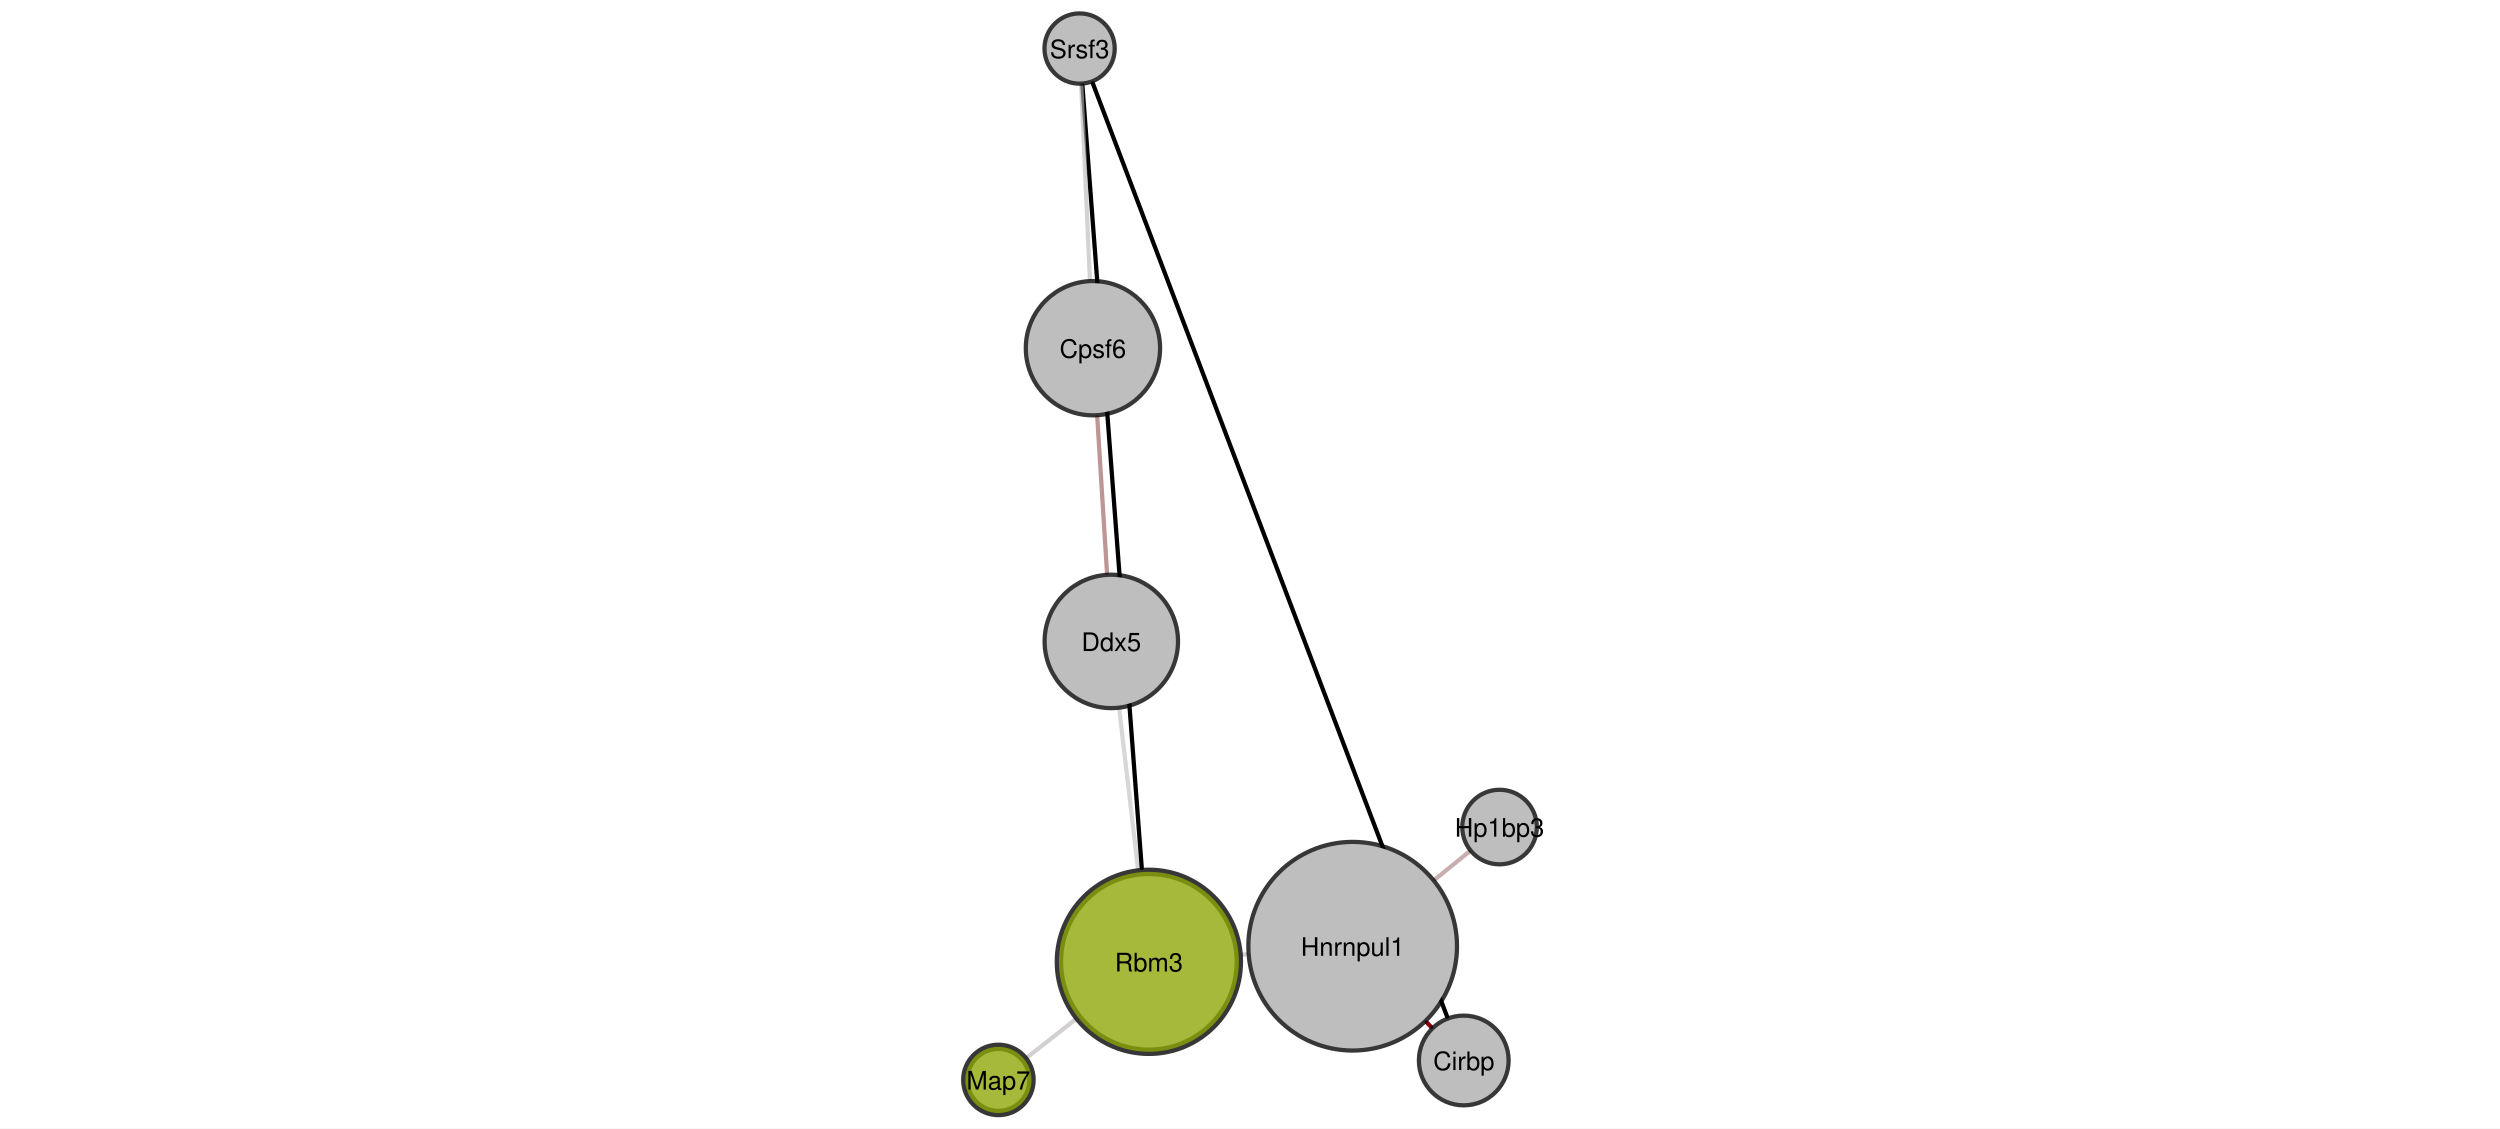
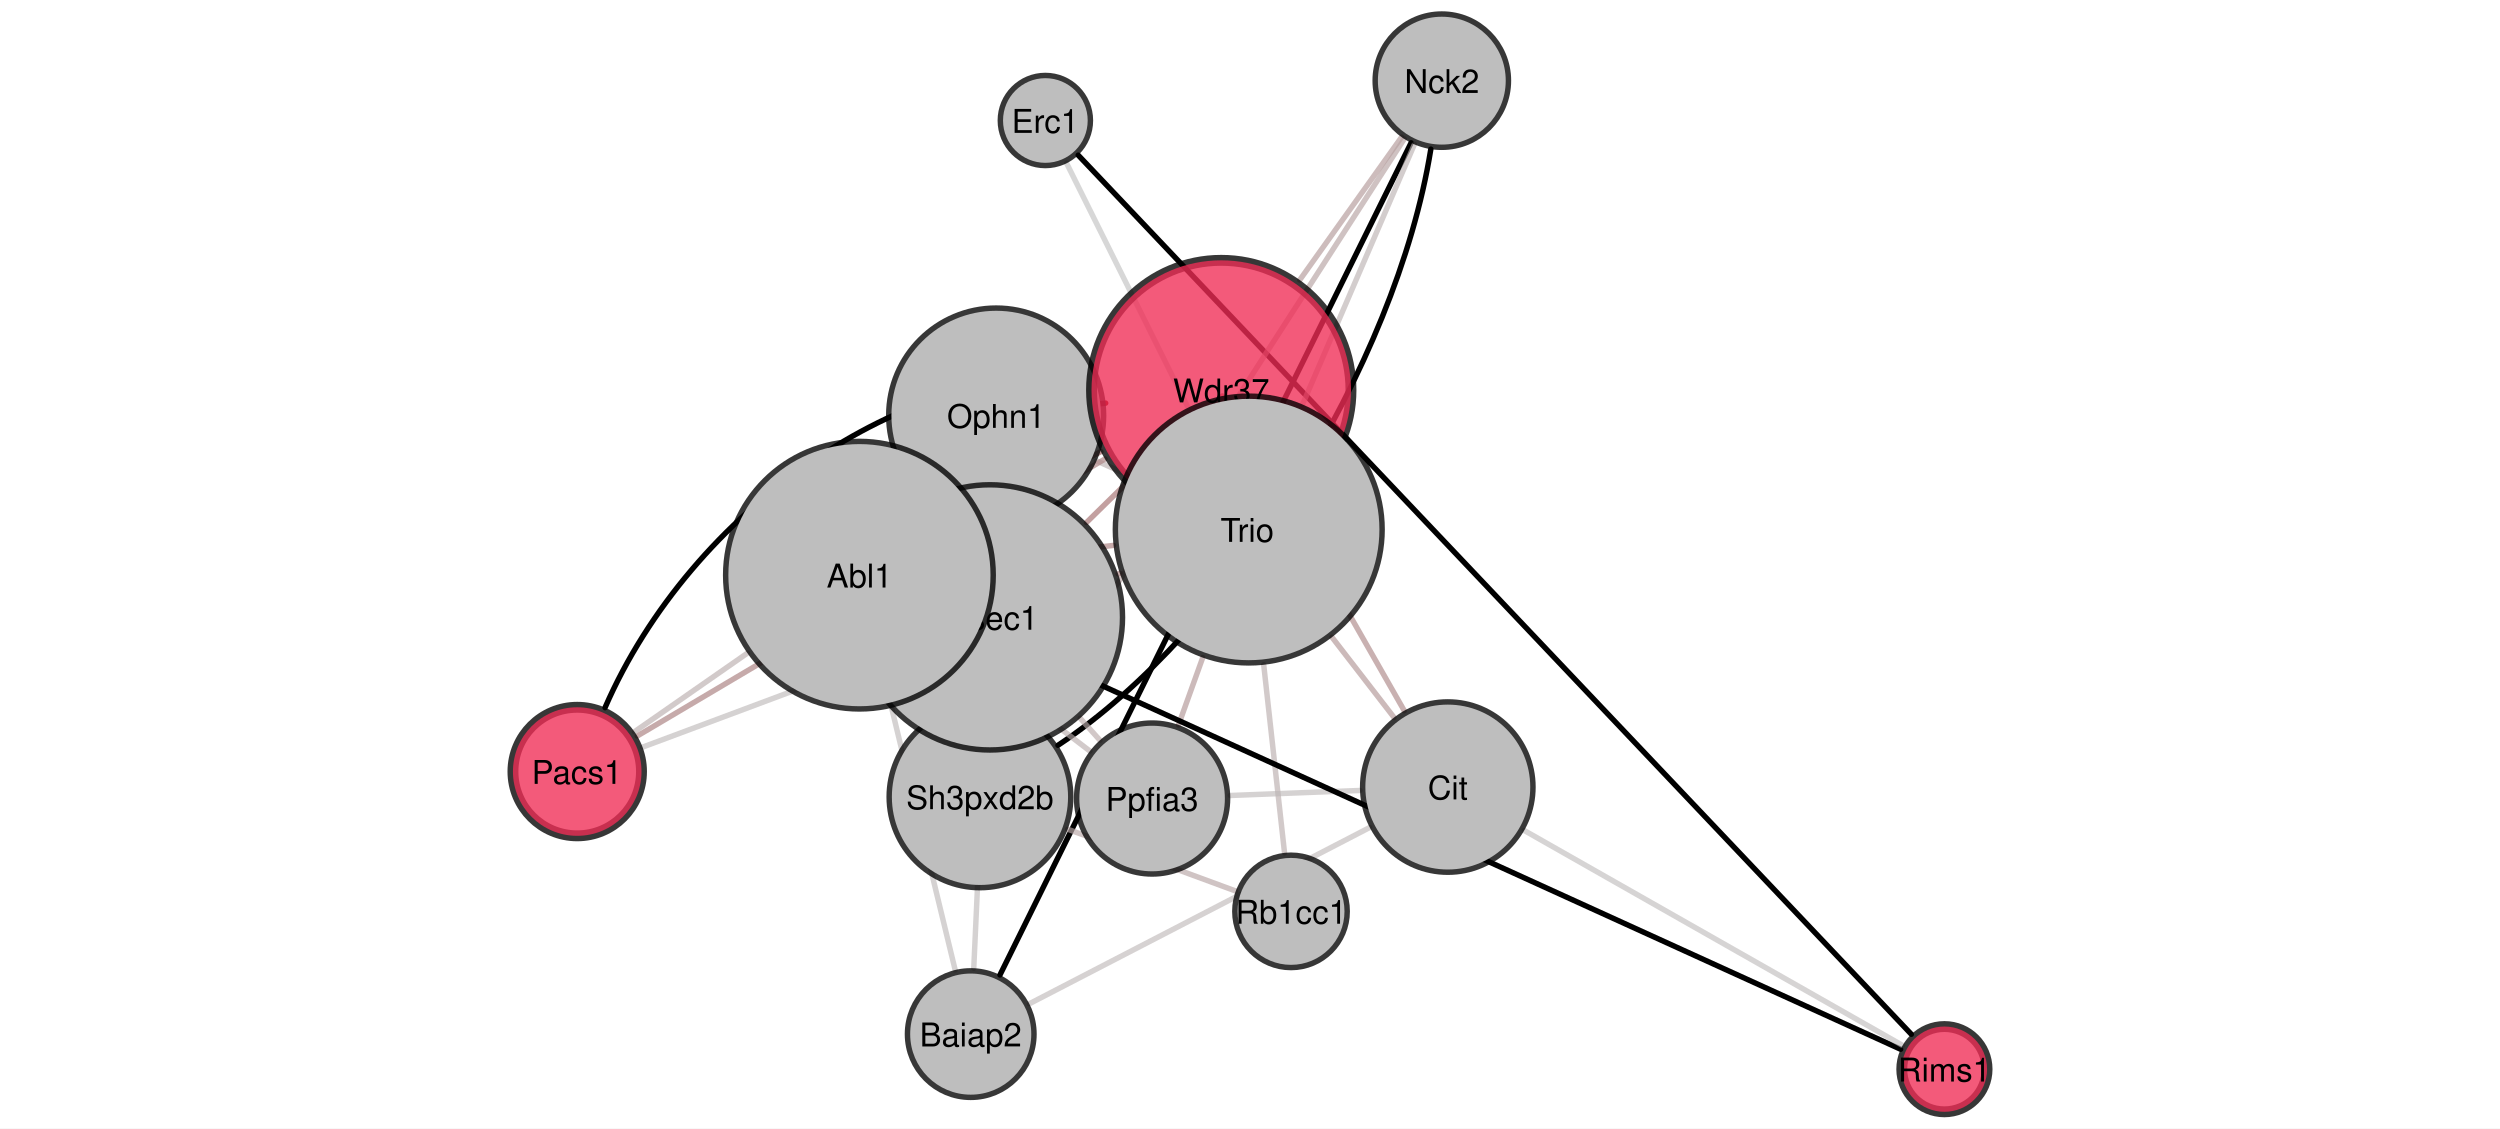
<svg xmlns="http://www.w3.org/2000/svg" version="1.1" baseProfile="full" x="0px" y="0px" width="1513px" height="683px" viewBox="0 0 1513 683">
  <g stroke-linejoin="miter" stroke-dashoffset="0" stroke-dasharray="none" stroke-width="1" stroke-miterlimit="10" stroke-linecap="square">
    <g fill-opacity="1" fill-rule="nonzero" stroke="none" fill="#ffffff">
      <path d="M 0 0 L 1513 0 L 1513 683 L 0 683 L 0 0 z" />
    </g>
-     <g transform="matrix(1.288525, 0, 0, 1.288525, 737.3683, 447.367)">
-       <g stroke-linejoin="round" stroke-width="2" stroke-linecap="round" fill="none" stroke-opacity="1" stroke="#000000">
-         <path d="M 107.411 130.262 L -58.975 -308.032" />
-       </g>
-     </g>
-     <g transform="matrix(1.288525, 0, 0, 1.288525, 737.3683, 447.367)">
+     <g transform="matrix(1.652411, 0, 0, 1.652411, 698.83, 384.6265)">
+       <g stroke-linejoin="round" stroke-width="2" stroke-linecap="round" fill="none" stroke-opacity="1" stroke="#000000">
+         <path d="M -28.01 -175.93 L 277.115 146.034" />
+       </g>
+     </g>
+     <g transform="matrix(1.652411, 0, 0, 1.652411, 698.83, 384.6265)">
+       <g stroke-linejoin="round" stroke-width="2" stroke-linecap="round" fill="none" stroke-opacity="0.608" stroke="#bebebe">
+         <path d="M -32.257 -172.962 L 12.245 -83.465" />
+       </g>
+     </g>
+     <g transform="matrix(1.652411, 0, 0, 1.652411, 698.83, 384.6265)">
+       <g stroke-linejoin="round" stroke-width="2" stroke-linecap="round" fill="none" stroke-opacity="0.82" stroke="#a35858">
+         <path d="M -59.315 -40.242 L -58.819 -56.194" />
+       </g>
+     </g>
+     <g transform="matrix(1.652411, 0, 0, 1.652411, 698.83, 384.6265)">
      <g stroke-linejoin="round" stroke-width="2" stroke-linecap="round" fill="none" stroke-opacity="1" stroke="#8b0000">
-         <path d="M 97.926 133.081 L 99.86 135.071" />
-       </g>
-     </g>
-     <g transform="matrix(1.288525, 0, 0, 1.288525, 737.3683, 447.367)">
-       <g stroke-linejoin="round" stroke-width="2" stroke-linecap="round" fill="none" stroke-opacity="0.608" stroke="#bebebe">
-         <path d="M -46.531 -13.821 L -37.802 60.601" />
-       </g>
-     </g>
-     <g transform="matrix(1.288525, 0, 0, 1.288525, 737.3683, 447.367)">
-       <g stroke-linejoin="round" stroke-width="2" stroke-linecap="round" fill="none" stroke-opacity="0.761" stroke="#aa7575">
-         <path d="M -56.885 -151.177 L -52.316 -78.196" />
-       </g>
-     </g>
-     <g transform="matrix(1.288525, 0, 0, 1.288525, 737.3683, 447.367)">
-       <g stroke-linejoin="round" stroke-width="2" stroke-linecap="round" fill="none" stroke-opacity="1" stroke="#000000">
-         <path d="M -35.995 60.427 L -63.862 -306.943" />
-       </g>
-     </g>
-     <g transform="matrix(1.288525, 0, 0, 1.288525, 737.3683, 447.367)">
+         <path d="M -17.961 -85.117 L -24.827 -84.34" />
+       </g>
+     </g>
+     <g transform="matrix(1.652411, 0, 0, 1.652411, 698.83, 384.6265)">
+       <g stroke-linejoin="round" stroke-width="2" stroke-linecap="round" fill="none" stroke-opacity="0.639" stroke="#baaeae">
+         <path d="M -21.278 -63.977 L -10.997 -59.336" />
+       </g>
+     </g>
+     <g transform="matrix(1.652411, 0, 0, 1.652411, 698.83, 384.6265)">
+       <g stroke-linejoin="round" stroke-width="2" stroke-linecap="round" fill="none" stroke-opacity="0.82" stroke="#a25757">
+         <path d="M -84.316 -49.93 L -75.619 -60.084" />
+       </g>
+     </g>
+     <g transform="matrix(1.652411, 0, 0, 1.652411, 698.83, 384.6265)">
+       <g stroke-linejoin="round" stroke-width="2" stroke-linecap="round" fill="none" stroke-opacity="0.667" stroke="#b6a2a2">
+         <path d="M -59.776 -40.259 L -62.546 24.868" />
+       </g>
+     </g>
+     <g transform="matrix(1.652411, 0, 0, 1.652411, 698.83, 384.6265)">
+       <g stroke-linejoin="round" stroke-width="2" stroke-linecap="round" fill="none" stroke-opacity="1" stroke="#000000">
+         <path d="M -24.937 -94.397 C -90.713 -100.388 -169.68 -46.307 -201.315 26.396" />
+       </g>
+     </g>
+     <g transform="matrix(1.652411, 0, 0, 1.652411, 698.83, 384.6265)">
+       <g stroke-linejoin="round" stroke-width="2" stroke-linecap="round" fill="none" stroke-opacity="0.82" stroke="#a25757">
+         <path d="M 33.948 -41.328 L 24.8 -87.738" />
+       </g>
+     </g>
+     <g transform="matrix(1.652411, 0, 0, 1.652411, 698.83, 384.6265)">
+       <g stroke-linejoin="round" stroke-width="2" stroke-linecap="round" fill="none" stroke-opacity="0.702" stroke="#b29090">
+         <path d="M 48.912 -46.903 L 91.39 27.534" />
+       </g>
+     </g>
+     <g transform="matrix(1.652411, 0, 0, 1.652411, 698.83, 384.6265)">
+       <g stroke-linejoin="round" stroke-width="2" stroke-linecap="round" fill="none" stroke-opacity="0.765" stroke="#aa7373">
+         <path d="M -19.707 -67.355 L -63.633 -44.883" />
+       </g>
+     </g>
+     <g transform="matrix(1.652411, 0, 0, 1.652411, 698.83, 384.6265)">
+       <g stroke-linejoin="round" stroke-width="2" stroke-linecap="round" fill="none" stroke-opacity="0.678" stroke="#b59c9c">
+         <path d="M 53.113 -130.224 L 90.403 -182.535" />
+       </g>
+     </g>
+     <g transform="matrix(1.652411, 0, 0, 1.652411, 698.83, 384.6265)">
+       <g stroke-linejoin="round" stroke-width="2" stroke-linecap="round" fill="none" stroke-opacity="0.737" stroke="#ad7f7f">
+         <path d="M -25.002 -41.391 L -10.945 -55.204" />
+       </g>
+     </g>
+     <g transform="matrix(1.652411, 0, 0, 1.652411, 698.83, 384.6265)">
+       <g stroke-linejoin="round" stroke-width="2" stroke-linecap="round" fill="none" stroke-opacity="0.718" stroke="#b08888">
+         <path d="M -189.53 36.799 L -18.228 -64.672" />
+       </g>
+     </g>
+     <g transform="matrix(1.652411, 0, 0, 1.652411, 698.83, 384.6265)">
+       <g stroke-linejoin="round" stroke-width="2" stroke-linecap="round" fill="none" stroke-opacity="1" stroke="#000000">
+         <path d="M 93.896 -180.445 L -56.679 124.31" />
+       </g>
+     </g>
+     <g transform="matrix(1.652411, 0, 0, 1.652411, 698.83, 384.6265)">
+       <g stroke-linejoin="round" stroke-width="2" stroke-linecap="round" fill="none" stroke-opacity="0.663" stroke="#b7a3a3">
+         <path d="M 91.382 -181.871 L -45.436 30.304" />
+       </g>
+     </g>
+     <g transform="matrix(1.652411, 0, 0, 1.652411, 698.83, 384.6265)">
+       <g stroke-linejoin="round" stroke-width="2" stroke-linecap="round" fill="none" stroke-opacity="1" stroke="#000000">
+         <path d="M -35.429 40.195 C 27.302 -1.298 88.44 -99.049 101.127 -178.137" />
+       </g>
+     </g>
+     <g transform="matrix(1.652411, 0, 0, 1.652411, 698.83, 384.6265)">
+       <g stroke-linejoin="round" stroke-width="2" stroke-linecap="round" fill="none" stroke-opacity="0.635" stroke="#bab0b0">
+         <path d="M 54.138 -84.622 L 95.112 -179.884" />
+       </g>
+     </g>
+     <g transform="matrix(1.652411, 0, 0, 1.652411, 698.83, 384.6265)">
+       <g stroke-linejoin="round" stroke-width="2" stroke-linecap="round" fill="none" stroke-opacity="0.682" stroke="#b49a9a">
+         <path d="M 17.584 8.088 L 8.728 32.735" />
+       </g>
+     </g>
+     <g transform="matrix(1.652411, 0, 0, 1.652411, 698.83, 384.6265)">
+       <g stroke-linejoin="round" stroke-width="2" stroke-linecap="round" fill="none" stroke-opacity="0.682" stroke="#b49a9a">
+         <path d="M 64.927 0.615 L 87.658 30.023" />
+       </g>
+     </g>
+     <g transform="matrix(1.652411, 0, 0, 1.652411, 698.83, 384.6265)">
+       <g stroke-linejoin="round" stroke-width="2" stroke-linecap="round" fill="none" stroke-opacity="0.718" stroke="#b08989">
+         <path d="M -15.072 -33.022 L -58.486 -27.932" />
+       </g>
+     </g>
+     <g transform="matrix(1.652411, 0, 0, 1.652411, 698.83, 384.6265)">
+       <g stroke-linejoin="round" stroke-width="2" stroke-linecap="round" fill="none" stroke-opacity="0.643" stroke="#b9adad">
+         <path d="M 47.548 79.579 L 39.926 10.721" />
+       </g>
+     </g>
+     <g transform="matrix(1.652411, 0, 0, 1.652411, 698.83, 384.6265)">
+       <g stroke-linejoin="round" stroke-width="2" stroke-linecap="round" fill="none" stroke-opacity="0.714" stroke="#b08b8b">
+         <path d="M -13.42 -22.582 L -12.766 -22.804" />
+       </g>
+     </g>
+     <g transform="matrix(1.652411, 0, 0, 1.652411, 698.83, 384.6265)">
+       <g stroke-linejoin="round" stroke-width="2" stroke-linecap="round" fill="none" stroke-opacity="0.659" stroke="#b7a5a5">
+         <path d="M 29.671 93.574 L -31.853 70.928" />
+       </g>
+     </g>
+     <g transform="matrix(1.652411, 0, 0, 1.652411, 698.83, 384.6265)">
+       <g stroke-linejoin="round" stroke-width="2" stroke-linecap="round" fill="none" stroke-opacity="0.722" stroke="#af8686">
+         <path d="M -63.1 42.842 L -62.105 24.89" />
+       </g>
+     </g>
+     <g transform="matrix(1.652411, 0, 0, 1.652411, 698.83, 384.6265)">
+       <g stroke-linejoin="round" stroke-width="2" stroke-linecap="round" fill="none" stroke-opacity="0.714" stroke="#b08b8b">
+         <path d="M -84.265 21.818 L -80.362 28.997" />
+       </g>
+     </g>
+     <g transform="matrix(1.652411, 0, 0, 1.652411, 698.83, 384.6265)">
      <g stroke-linejoin="round" stroke-width="2" stroke-linecap="round" fill="none" stroke-opacity="0.624" stroke="#bcb6b6">
-         <path d="M -60.365 -216.147 L -64.407 -306.91" />
-       </g>
-     </g>
-     <g transform="matrix(1.288525, 0, 0, 1.288525, 737.3683, 447.367)">
-       <g stroke-linejoin="round" stroke-width="2" stroke-linecap="round" fill="none" stroke-opacity="0.627" stroke="#bbb4b4">
-         <path d="M -67.461 131.88 L -89.528 149.199" />
-       </g>
-     </g>
-     <g transform="matrix(1.288525, 0, 0, 1.288525, 737.3683, 447.367)">
-       <g stroke-linejoin="round" stroke-width="2" stroke-linecap="round" fill="none" stroke-opacity="0.635" stroke="#bab1b1">
-         <path d="M 13.221 101.045 L 11.479 101.178" />
-       </g>
-     </g>
-     <g transform="matrix(1.288525, 0, 0, 1.288525, 737.3683, 447.367)">
-       <g stroke-linejoin="round" stroke-width="2" stroke-linecap="round" fill="none" stroke-opacity="0.706" stroke="#b18e8e">
-         <path d="M 101.901 65.724 L 117.682 52.92" />
-       </g>
-     </g>
-     <g transform="matrix(1.288525, 0, 0, 1.288525, 737.3683, 447.367)">
-       <g stroke-linejoin="round" stroke-width="4" stroke-linecap="round" fill="none" stroke-opacity="0.784" stroke="#000000">
-         <path d="M 135.317 150.898 C 135.317 161.984 126.33 170.97 115.245 170.97 C 104.159 170.97 95.172 161.984 95.172 150.898 C 95.172 139.812 104.159 130.826 115.245 130.826 C 126.33 130.826 135.317 139.812 135.317 150.898 z" />
-       </g>
-     </g>
-     <g transform="matrix(1.288525, 0, 0, 1.288525, 737.3683, 447.367)">
-       <g fill-opacity="1" fill-rule="nonzero" stroke="none" fill="#bebebe">
-         <path d="M 135.317 150.898 C 135.317 161.984 126.33 170.97 115.245 170.97 C 104.159 170.97 95.172 161.984 95.172 150.898 C 95.172 139.812 104.159 130.826 115.245 130.826 C 126.33 130.826 135.317 139.812 135.317 150.898 z" />
-       </g>
-     </g>
-     <g transform="matrix(1.288525, 0, 0, 1.288525, 867.389, 647.6236)">
-       <text fill-opacity="1" font-style="normal" font-family="Helvetica" font-weight="normal" stroke="none" fill="#000000" font-size="12" x="0" y="0">Cirbp</text>
-     </g>
-     <g transform="matrix(1.288525, 0, 0, 1.288525, 737.3683, 447.367)">
-       <g stroke-linejoin="round" stroke-width="4" stroke-linecap="round" fill="none" stroke-opacity="0.784" stroke="#000000">
-         <path d="M -19.967 -45.93 C -19.967 -29.18 -33.546 -15.601 -50.296 -15.601 C -67.046 -15.601 -80.625 -29.18 -80.625 -45.93 C -80.625 -62.68 -67.046 -76.259 -50.296 -76.259 C -33.546 -76.259 -19.967 -62.68 -19.967 -45.93 z" />
-       </g>
-     </g>
-     <g transform="matrix(1.288525, 0, 0, 1.288525, 737.3683, 447.367)">
-       <g fill-opacity="1" fill-rule="nonzero" stroke="none" fill="#bebebe">
-         <path d="M -19.967 -45.93 C -19.967 -29.18 -33.546 -15.601 -50.296 -15.601 C -67.046 -15.601 -80.625 -29.18 -80.625 -45.93 C -80.625 -62.68 -67.046 -76.259 -50.296 -76.259 C -33.546 -76.259 -19.967 -62.68 -19.967 -45.93 z" />
-       </g>
-     </g>
-     <g transform="matrix(1.288525, 0, 0, 1.288525, 654.5122, 394.0058)">
-       <text fill-opacity="1" font-style="normal" font-family="Helvetica" font-weight="normal" stroke="none" fill="#000000" font-size="12" x="0" y="0">Ddx5</text>
-     </g>
-     <g transform="matrix(1.288525, 0, 0, 1.288525, 737.3683, 447.367)">
-       <g stroke-linejoin="round" stroke-width="4" stroke-linecap="round" fill="none" stroke-opacity="0.784" stroke="#000000">
-         <path d="M -49.686 -324.393 C -49.686 -315.832 -56.625 -308.893 -65.186 -308.893 C -73.746 -308.893 -80.686 -315.832 -80.686 -324.393 C -80.686 -332.953 -73.746 -339.893 -65.186 -339.893 C -56.625 -339.893 -49.686 -332.953 -49.686 -324.393 z" />
-       </g>
-     </g>
-     <g transform="matrix(1.288525, 0, 0, 1.288525, 737.3683, 447.367)">
-       <g fill-opacity="1" fill-rule="nonzero" stroke="none" fill="#bebebe">
-         <path d="M -49.686 -324.393 C -49.686 -315.832 -56.625 -308.893 -65.186 -308.893 C -73.746 -308.893 -80.686 -315.832 -80.686 -324.393 C -80.686 -332.953 -73.746 -339.893 -65.186 -339.893 C -56.625 -339.893 -49.686 -332.953 -49.686 -324.393 z" />
-       </g>
-     </g>
-     <g transform="matrix(1.288525, 0, 0, 1.288525, 635.3303, 35.20019)">
-       <text fill-opacity="1" font-style="normal" font-family="Helvetica" font-weight="normal" stroke="none" fill="#000000" font-size="12" x="0" y="0">Srsf3</text>
-     </g>
-     <g transform="matrix(1.288525, 0, 0, 1.288525, 737.3683, 447.367)">
-       <g stroke-linejoin="round" stroke-width="4" stroke-linecap="round" fill="none" stroke-opacity="0.784" stroke="#000000">
-         <path d="M -28.385 -183.646 C -28.385 -166.784 -42.055 -153.113 -58.918 -153.113 C -75.781 -153.113 -89.451 -166.784 -89.451 -183.646 C -89.451 -200.509 -75.781 -214.179 -58.918 -214.179 C -42.055 -214.179 -28.385 -200.509 -28.385 -183.646 z" />
-       </g>
-     </g>
-     <g transform="matrix(1.288525, 0, 0, 1.288525, 737.3683, 447.367)">
-       <g fill-opacity="1" fill-rule="nonzero" stroke="none" fill="#bebebe">
-         <path d="M -28.385 -183.646 C -28.385 -166.784 -42.055 -153.113 -58.918 -153.113 C -75.781 -153.113 -89.451 -166.784 -89.451 -183.646 C -89.451 -200.509 -75.781 -214.179 -58.918 -214.179 C -42.055 -214.179 -28.385 -200.509 -28.385 -183.646 z" />
-       </g>
-     </g>
-     <g transform="matrix(1.288525, 0, 0, 1.288525, 641.2548, 216.555)">
-       <text fill-opacity="1" font-style="normal" font-family="Helvetica" font-weight="normal" stroke="none" fill="#000000" font-size="12" x="0" y="0">Cpsf6</text>
-     </g>
-     <g transform="matrix(1.288525, 0, 0, 1.288525, 737.3683, 447.367)">
-       <g stroke-linejoin="round" stroke-width="4" stroke-linecap="round" fill="none" stroke-opacity="0.784" stroke="#000000">
-         <path d="M 9.609 104.556 C 9.609 127.893 -9.31 146.812 -32.647 146.812 C -55.985 146.812 -74.903 127.893 -74.903 104.556 C -74.903 81.219 -55.985 62.3 -32.647 62.3 C -9.31 62.3 9.609 81.219 9.609 104.556 z" />
-       </g>
-     </g>
-     <g transform="matrix(1.288525, 0, 0, 1.288525, 737.3683, 447.367)">
-       <g fill-opacity="0.784" fill-rule="nonzero" stroke="none" fill="#8ea604">
-         <path d="M 9.609 104.556 C 9.609 127.893 -9.31 146.812 -32.647 146.812 C -55.985 146.812 -74.903 127.893 -74.903 104.556 C -74.903 81.219 -55.985 62.3 -32.647 62.3 C -9.31 62.3 9.609 81.219 9.609 104.556 z" />
-       </g>
-     </g>
-     <g transform="matrix(1.288525, 0, 0, 1.288525, 674.6787, 587.9107)">
-       <text fill-opacity="1" font-style="normal" font-family="Helvetica" font-weight="normal" stroke="none" fill="#000000" font-size="12" x="0" y="0">Rbm3</text>
-     </g>
-     <g transform="matrix(1.288525, 0, 0, 1.288525, 737.3683, 447.367)">
-       <g stroke-linejoin="round" stroke-width="4" stroke-linecap="round" fill="none" stroke-opacity="0.784" stroke="#000000">
-         <path d="M -87.785 160.029 C -87.785 168.612 -94.743 175.57 -103.326 175.57 C -111.909 175.57 -118.867 168.612 -118.867 160.029 C -118.867 151.446 -111.909 144.488 -103.326 144.488 C -94.743 144.488 -87.785 151.446 -87.785 160.029 z" />
-       </g>
-     </g>
-     <g transform="matrix(1.288525, 0, 0, 1.288525, 737.3683, 447.367)">
-       <g fill-opacity="0.784" fill-rule="nonzero" stroke="none" fill="#8ea604">
-         <path d="M -87.785 160.029 C -87.785 168.612 -94.743 175.57 -103.326 175.57 C -111.909 175.57 -118.867 168.612 -118.867 160.029 C -118.867 151.446 -111.909 144.488 -103.326 144.488 C -94.743 144.488 -87.785 151.446 -87.785 160.029 z" />
-       </g>
-     </g>
-     <g transform="matrix(1.288525, 0, 0, 1.288525, 584.8907, 659.3891)">
-       <text fill-opacity="1" font-style="normal" font-family="Helvetica" font-weight="normal" stroke="none" fill="#000000" font-size="12" x="0" y="0">Map7</text>
-     </g>
-     <g transform="matrix(1.288525, 0, 0, 1.288525, 737.3683, 447.367)">
-       <g stroke-linejoin="round" stroke-width="4" stroke-linecap="round" fill="none" stroke-opacity="0.784" stroke="#000000">
-         <path d="M 148.563 41.258 C 148.563 50.376 141.172 57.767 132.054 57.767 C 122.937 57.767 115.546 50.376 115.546 41.258 C 115.546 32.141 122.937 24.75 132.054 24.75 C 141.172 24.75 148.563 32.141 148.563 41.258 z" />
-       </g>
-     </g>
-     <g transform="matrix(1.288525, 0, 0, 1.288525, 737.3683, 447.367)">
-       <g fill-opacity="1" fill-rule="nonzero" stroke="none" fill="#bebebe">
-         <path d="M 148.563 41.258 C 148.563 50.376 141.172 57.767 132.054 57.767 C 122.937 57.767 115.546 50.376 115.546 41.258 C 115.546 32.141 122.937 24.75 132.054 24.75 C 141.172 24.75 148.563 32.141 148.563 41.258 z" />
-       </g>
-     </g>
-     <g transform="matrix(1.288525, 0, 0, 1.288525, 880.4417, 506.3504)">
-       <text fill-opacity="1" font-style="normal" font-family="Helvetica" font-weight="normal" stroke="none" fill="#000000" font-size="12" x="0" y="0">Hp1bp3</text>
-     </g>
-     <g transform="matrix(1.288525, 0, 0, 1.288525, 737.3683, 447.367)">
-       <g stroke-linejoin="round" stroke-width="4" stroke-linecap="round" fill="none" stroke-opacity="0.784" stroke="#000000">
-         <path d="M 111.075 97.228 C 111.075 123.738 89.585 145.228 63.075 145.228 C 36.565 145.228 15.075 123.738 15.075 97.228 C 15.075 70.719 36.565 49.228 63.075 49.228 C 89.585 49.228 111.075 70.719 111.075 97.228 z" />
-       </g>
-     </g>
-     <g transform="matrix(1.288525, 0, 0, 1.288525, 737.3683, 447.367)">
-       <g fill-opacity="1" fill-rule="nonzero" stroke="none" fill="#bebebe">
-         <path d="M 111.075 97.228 C 111.075 123.738 89.585 145.228 63.075 145.228 C 36.565 145.228 15.075 123.738 15.075 97.228 C 15.075 70.719 36.565 49.228 63.075 49.228 C 89.585 49.228 111.075 70.719 111.075 97.228 z" />
-       </g>
-     </g>
-     <g transform="matrix(1.288525, 0, 0, 1.288525, 787.268, 578.469)">
-       <text fill-opacity="1" font-style="normal" font-family="Helvetica" font-weight="normal" stroke="none" fill="#000000" font-size="12" x="0" y="0">Hnrnpul1</text>
+         <path d="M 27.669 58.586 L 75.176 56.743" />
+       </g>
+     </g>
+     <g transform="matrix(1.652411, 0, 0, 1.652411, 698.83, 384.6265)">
+       <g stroke-linejoin="round" stroke-width="2" stroke-linecap="round" fill="none" stroke-opacity="0.643" stroke="#b9acac">
+         <path d="M -23.733 42.315 L -68.399 8.225" />
+       </g>
+     </g>
+     <g transform="matrix(1.652411, 0, 0, 1.652411, 698.83, 384.6265)">
+       <g stroke-linejoin="round" stroke-width="2" stroke-linecap="round" fill="none" stroke-opacity="0.647" stroke="#b9aaaa">
+         <path d="M -27.295 30.28 L -20.068 38.352" />
+       </g>
+     </g>
+     <g transform="matrix(1.652411, 0, 0, 1.652411, 698.83, 384.6265)">
+       <g stroke-linejoin="round" stroke-width="2" stroke-linecap="round" fill="none" stroke-opacity="0.643" stroke="#b9acac">
+         <path d="M -190.541 35.227 L -149.187 6.45" />
+       </g>
+     </g>
+     <g transform="matrix(1.652411, 0, 0, 1.652411, 698.83, 384.6265)">
+       <g stroke-linejoin="round" stroke-width="2" stroke-linecap="round" fill="none" stroke-opacity="0.624" stroke="#bcb6b6">
+         <path d="M -106.791 10.697 L -187.579 40.878" />
+       </g>
+     </g>
+     <g transform="matrix(1.652411, 0, 0, 1.652411, 698.83, 384.6265)">
+       <g stroke-linejoin="round" stroke-width="2" stroke-linecap="round" fill="none" stroke-opacity="0.624" stroke="#bcb6b6">
+         <path d="M -62.638 42.865 L -66.274 121.835" />
+       </g>
+     </g>
+     <g transform="matrix(1.652411, 0, 0, 1.652411, 698.83, 384.6265)">
+       <g stroke-linejoin="round" stroke-width="2" stroke-linecap="round" fill="none" stroke-opacity="0.882" stroke="#9a3838">
+         <path d="M -107.519 -21.907 L -60.573 -6.72" />
+       </g>
+     </g>
+     <g transform="matrix(1.652411, 0, 0, 1.652411, 698.83, 384.6265)">
+       <g stroke-linejoin="round" stroke-width="2" stroke-linecap="round" fill="none" stroke-opacity="1" stroke="#000000">
+         <path d="M -62.641 -1.391 L 273.201 151.521" />
+       </g>
+     </g>
+     <g transform="matrix(1.652411, 0, 0, 1.652411, 698.83, 384.6265)">
+       <g stroke-linejoin="round" stroke-width="2" stroke-linecap="round" fill="none" stroke-opacity="0.624" stroke="#bcb6b6">
+         <path d="M -73.082 122.49 L -96.363 26.482" />
+       </g>
+     </g>
+     <g transform="matrix(1.652411, 0, 0, 1.652411, 698.83, 384.6265)">
+       <g stroke-linejoin="round" stroke-width="2" stroke-linecap="round" fill="none" stroke-opacity="0.62" stroke="#bdb9b9">
+         <path d="M 273.916 150.119 L 135.338 71.397" />
+       </g>
+     </g>
+     <g transform="matrix(1.652411, 0, 0, 1.652411, 698.83, 384.6265)">
+       <g stroke-linejoin="round" stroke-width="2" stroke-linecap="round" fill="none" stroke-opacity="0.62" stroke="#bcb7b7">
+         <path d="M -45.922 134.865 L 78.758 70.299" />
+       </g>
+     </g>
+     <g transform="matrix(1.652411, 0, 0, 1.652411, 698.83, 384.6265)">
+       <g stroke-linejoin="round" stroke-width="4" stroke-linecap="round" fill="none" stroke-opacity="0.784" stroke="#000000">
+         <path d="M -24.548 -188.632 C -24.548 -180.072 -31.488 -173.132 -40.048 -173.132 C -48.609 -173.132 -55.548 -180.072 -55.548 -188.632 C -55.548 -197.192 -48.609 -204.132 -40.048 -204.132 C -31.488 -204.132 -24.548 -197.192 -24.548 -188.632 z" />
+       </g>
+     </g>
+     <g transform="matrix(1.652411, 0, 0, 1.652411, 698.83, 384.6265)">
+       <g fill-opacity="1" fill-rule="nonzero" stroke="none" fill="#bebebe">
+         <path d="M -24.548 -188.632 C -24.548 -180.072 -31.488 -173.132 -40.048 -173.132 C -48.609 -173.132 -55.548 -180.072 -55.548 -188.632 C -55.548 -197.192 -48.609 -204.132 -40.048 -204.132 C -31.488 -204.132 -24.548 -197.192 -24.548 -188.632 z" />
+       </g>
+     </g>
+     <g transform="matrix(1.652411, 0, 0, 1.652411, 612.2684, 80.3937)">
+       <text fill-opacity="1" font-style="normal" font-family="Helvetica" font-weight="normal" stroke="none" fill="#000000" font-size="12" x="0" y="0">Erc1</text>
+     </g>
+     <g transform="matrix(1.652411, 0, 0, 1.652411, 698.83, 384.6265)">
+       <g stroke-linejoin="round" stroke-width="4" stroke-linecap="round" fill="none" stroke-opacity="0.784" stroke="#000000">
+         <path d="M -19.705 -80.58 C -19.705 -59.396 -36.878 -42.223 -58.062 -42.223 C -79.246 -42.223 -96.419 -59.396 -96.419 -80.58 C -96.419 -101.764 -79.246 -118.937 -58.062 -118.937 C -36.878 -118.937 -19.705 -101.764 -19.705 -80.58 z" />
+       </g>
+     </g>
+     <g transform="matrix(1.652411, 0, 0, 1.652411, 698.83, 384.6265)">
+       <g fill-opacity="1" fill-rule="nonzero" stroke="none" fill="#bebebe">
+         <path d="M -19.705 -80.58 C -19.705 -59.396 -36.878 -42.223 -58.062 -42.223 C -79.246 -42.223 -96.419 -59.396 -96.419 -80.58 C -96.419 -101.764 -79.246 -118.937 -58.062 -118.937 C -36.878 -118.937 -19.705 -101.764 -19.705 -80.58 z" />
+       </g>
+     </g>
+     <g transform="matrix(1.652411, 0, 0, 1.652411, 573.1201, 258.9399)">
+       <text fill-opacity="1" font-style="normal" font-family="Helvetica" font-weight="normal" stroke="none" fill="#000000" font-size="12" x="0" y="0">Ophn1</text>
+     </g>
+     <g transform="matrix(1.652411, 0, 0, 1.652411, 698.83, 384.6265)">
+       <g stroke-linejoin="round" stroke-width="4" stroke-linecap="round" fill="none" stroke-opacity="0.784" stroke="#000000">
+         <path d="M 71.885 -89.906 C 71.885 -63.666 50.613 -42.393 24.372 -42.393 C -1.869 -42.393 -23.141 -63.666 -23.141 -89.906 C -23.141 -116.147 -1.869 -137.419 24.372 -137.419 C 50.613 -137.419 71.885 -116.147 71.885 -89.906 z" />
+       </g>
+     </g>
+     <g transform="matrix(1.652411, 0, 0, 1.652411, 698.83, 384.6265)">
+       <g fill-opacity="0.784" fill-rule="nonzero" stroke="none" fill="#ef2d56">
+         <path d="M 71.885 -89.906 C 71.885 -63.666 50.613 -42.393 24.372 -42.393 C -1.869 -42.393 -23.141 -63.666 -23.141 -89.906 C -23.141 -116.147 -1.869 -137.419 24.372 -137.419 C 50.613 -137.419 71.885 -116.147 71.885 -89.906 z" />
+       </g>
+     </g>
+     <g transform="matrix(1.652411, 0, 0, 1.652411, 709.9014, 243.5291)">
+       <text fill-opacity="1" font-style="normal" font-family="Helvetica" font-weight="normal" stroke="none" fill="#000000" font-size="12" x="0" y="0">Wdr37</text>
+     </g>
+     <g transform="matrix(1.652411, 0, 0, 1.652411, 698.83, 384.6265)">
+       <g stroke-linejoin="round" stroke-width="4" stroke-linecap="round" fill="none" stroke-opacity="0.784" stroke="#000000">
+         <path d="M 128.56 -203.225 C 128.56 -190.297 118.08 -179.816 105.152 -179.816 C 92.223 -179.816 81.743 -190.297 81.743 -203.225 C 81.743 -216.153 92.223 -226.633 105.152 -226.633 C 118.08 -226.633 128.56 -216.153 128.56 -203.225 z" />
+       </g>
+     </g>
+     <g transform="matrix(1.652411, 0, 0, 1.652411, 698.83, 384.6265)">
+       <g fill-opacity="1" fill-rule="nonzero" stroke="none" fill="#bebebe">
+         <path d="M 128.56 -203.225 C 128.56 -190.297 118.08 -179.816 105.152 -179.816 C 92.223 -179.816 81.743 -190.297 81.743 -203.225 C 81.743 -216.153 92.223 -226.633 105.152 -226.633 C 118.08 -226.633 128.56 -216.153 128.56 -203.225 z" />
+       </g>
+     </g>
+     <g transform="matrix(1.652411, 0, 0, 1.652411, 849.9954, 56.28029)">
+       <text fill-opacity="1" font-style="normal" font-family="Helvetica" font-weight="normal" stroke="none" fill="#000000" font-size="12" x="0" y="0">Nck2</text>
+     </g>
+     <g transform="matrix(1.652411, 0, 0, 1.652411, 698.83, 384.6265)">
+       <g stroke-linejoin="round" stroke-width="4" stroke-linecap="round" fill="none" stroke-opacity="0.784" stroke="#000000">
+         <path d="M 82.292 -38.827 C 82.292 -12.4 60.868 9.024 34.441 9.024 C 8.013 9.024 -13.411 -12.4 -13.411 -38.827 C -13.411 -65.255 8.013 -86.679 34.441 -86.679 C 60.868 -86.679 82.292 -65.255 82.292 -38.827 z" />
+       </g>
+     </g>
+     <g transform="matrix(1.652411, 0, 0, 1.652411, 698.83, 384.6265)">
+       <g fill-opacity="1" fill-rule="nonzero" stroke="none" fill="#bebebe">
+         <path d="M 82.292 -38.827 C 82.292 -12.4 60.868 9.024 34.441 9.024 C 8.013 9.024 -13.411 -12.4 -13.411 -38.827 C -13.411 -65.255 8.013 -86.679 34.441 -86.679 C 60.868 -86.679 82.292 -65.255 82.292 -38.827 z" />
+       </g>
+     </g>
+     <g transform="matrix(1.652411, 0, 0, 1.652411, 738.6655, 327.9326)">
+       <text fill-opacity="1" font-style="normal" font-family="Helvetica" font-weight="normal" stroke="none" fill="#000000" font-size="12" x="0" y="0">Trio</text>
+     </g>
+     <g transform="matrix(1.652411, 0, 0, 1.652411, 698.83, 384.6265)">
+       <g stroke-linejoin="round" stroke-width="4" stroke-linecap="round" fill="none" stroke-opacity="0.784" stroke="#000000">
+         <path d="M -31.744 59.094 C -31.744 76.909 -46.186 91.351 -64.001 91.351 C -81.816 91.351 -96.258 76.909 -96.258 59.094 C -96.258 41.279 -81.816 26.837 -64.001 26.837 C -46.186 26.837 -31.744 41.279 -31.744 59.094 z" />
+       </g>
+     </g>
+     <g transform="matrix(1.652411, 0, 0, 1.652411, 698.83, 384.6265)">
+       <g fill-opacity="1" fill-rule="nonzero" stroke="none" fill="#bebebe">
+         <path d="M -31.744 59.094 C -31.744 76.909 -46.186 91.351 -64.001 91.351 C -81.816 91.351 -96.258 76.909 -96.258 59.094 C -96.258 41.279 -81.816 26.837 -64.001 26.837 C -46.186 26.837 -31.744 41.279 -31.744 59.094 z" />
+       </g>
+     </g>
+     <g transform="matrix(1.652411, 0, 0, 1.652411, 548.4204, 489.7394)">
+       <text fill-opacity="1" font-style="normal" font-family="Helvetica" font-weight="normal" stroke="none" fill="#000000" font-size="12" x="0" y="0">Sh3pxd2b</text>
+     </g>
+     <g transform="matrix(1.652411, 0, 0, 1.652411, 698.83, 384.6265)">
+       <g stroke-linejoin="round" stroke-width="4" stroke-linecap="round" fill="none" stroke-opacity="0.784" stroke="#000000">
+         <path d="M 25.69 59.696 C 25.69 74.414 13.759 86.345 -0.959 86.345 C -15.677 86.345 -27.608 74.414 -27.608 59.696 C -27.608 44.979 -15.677 33.047 -0.959 33.047 C 13.759 33.047 25.69 44.979 25.69 59.696 z" />
+       </g>
+     </g>
+     <g transform="matrix(1.652411, 0, 0, 1.652411, 698.83, 384.6265)">
+       <g fill-opacity="1" fill-rule="nonzero" stroke="none" fill="#bebebe">
+         <path d="M 25.69 59.696 C 25.69 74.414 13.759 86.345 -0.959 86.345 C -15.677 86.345 -27.608 74.414 -27.608 59.696 C -27.608 44.979 -15.677 33.047 -0.959 33.047 C 13.759 33.047 25.69 44.979 25.69 59.696 z" />
+       </g>
+     </g>
+     <g transform="matrix(1.652411, 0, 0, 1.652411, 669.1337, 490.7343)">
+       <text fill-opacity="1" font-style="normal" font-family="Helvetica" font-weight="normal" stroke="none" fill="#000000" font-size="12" x="0" y="0">Ppfia3</text>
+     </g>
+     <g transform="matrix(1.652411, 0, 0, 1.652411, 698.83, 384.6265)">
+       <g stroke-linejoin="round" stroke-width="4" stroke-linecap="round" fill="none" stroke-opacity="0.784" stroke="#000000">
+         <path d="M -187.964 49.816 C -187.964 62.818 -198.504 73.358 -211.505 73.358 C -224.507 73.358 -235.047 62.818 -235.047 49.816 C -235.047 36.815 -224.507 26.275 -211.505 26.275 C -198.504 26.275 -187.964 36.815 -187.964 49.816 z" />
+       </g>
+     </g>
+     <g transform="matrix(1.652411, 0, 0, 1.652411, 698.83, 384.6265)">
+       <g fill-opacity="0.784" fill-rule="nonzero" stroke="none" fill="#ef2d56">
+         <path d="M -187.964 49.816 C -187.964 62.818 -198.504 73.358 -211.505 73.358 C -224.507 73.358 -235.047 62.818 -235.047 49.816 C -235.047 36.815 -224.507 26.275 -211.505 26.275 C -198.504 26.275 -187.964 36.815 -187.964 49.816 z" />
+       </g>
+     </g>
+     <g transform="matrix(1.652411, 0, 0, 1.652411, 321.781, 474.4084)">
+       <text fill-opacity="1" font-style="normal" font-family="Helvetica" font-weight="normal" stroke="none" fill="#000000" font-size="12" x="0" y="0">Pacs1</text>
+     </g>
+     <g transform="matrix(1.652411, 0, 0, 1.652411, 698.83, 384.6265)">
+       <g stroke-linejoin="round" stroke-width="4" stroke-linecap="round" fill="none" stroke-opacity="0.784" stroke="#000000">
+         <path d="M -12.79 -6.65 C -12.79 19.621 -34.087 40.918 -60.358 40.918 C -86.629 40.918 -107.925 19.621 -107.925 -6.65 C -107.925 -32.921 -86.629 -54.218 -60.358 -54.218 C -34.087 -54.218 -12.79 -32.921 -12.79 -6.65 z" />
+       </g>
+     </g>
+     <g transform="matrix(1.652411, 0, 0, 1.652411, 698.83, 384.6265)">
+       <g fill-opacity="1" fill-rule="nonzero" stroke="none" fill="#bebebe">
+         <path d="M -12.79 -6.65 C -12.79 19.621 -34.087 40.918 -60.358 40.918 C -86.629 40.918 -107.925 19.621 -107.925 -6.65 C -107.925 -32.921 -86.629 -54.218 -60.358 -54.218 C -34.087 -54.218 -12.79 -32.921 -12.79 -6.65 z" />
+       </g>
+     </g>
+     <g transform="matrix(1.652411, 0, 0, 1.652411, 569.8835, 381.103)">
+       <text fill-opacity="1" font-style="normal" font-family="Helvetica" font-weight="normal" stroke="none" fill="#000000" font-size="12" x="0" y="0">Iqsec1</text>
+     </g>
+     <g transform="matrix(1.652411, 0, 0, 1.652411, 698.83, 384.6265)">
+       <g stroke-linejoin="round" stroke-width="4" stroke-linecap="round" fill="none" stroke-opacity="0.784" stroke="#000000">
+         <path d="M -60.146 -22.11 C -60.146 4.4 -81.636 25.89 -108.146 25.89 C -134.655 25.89 -156.146 4.4 -156.146 -22.11 C -156.146 -48.62 -134.655 -70.11 -108.146 -70.11 C -81.636 -70.11 -60.146 -48.62 -60.146 -22.11 z" />
+       </g>
+     </g>
+     <g transform="matrix(1.652411, 0, 0, 1.652411, 698.83, 384.6265)">
+       <g fill-opacity="1" fill-rule="nonzero" stroke="none" fill="#bebebe">
+         <path d="M -60.146 -22.11 C -60.146 4.4 -81.636 25.89 -108.146 25.89 C -134.655 25.89 -156.146 4.4 -156.146 -22.11 C -156.146 -48.62 -134.655 -70.11 -108.146 -70.11 C -81.636 -70.11 -60.146 -48.62 -60.146 -22.11 z" />
+       </g>
+     </g>
+     <g transform="matrix(1.652411, 0, 0, 1.652411, 500.2852, 355.5563)">
+       <text fill-opacity="1" font-style="normal" font-family="Helvetica" font-weight="normal" stroke="none" fill="#000000" font-size="12" x="0" y="0">Abl1</text>
+     </g>
+     <g transform="matrix(1.652411, 0, 0, 1.652411, 698.83, 384.6265)">
+       <g stroke-linejoin="round" stroke-width="4" stroke-linecap="round" fill="none" stroke-opacity="0.784" stroke="#000000">
+         <path d="M 304.848 158.82 C 304.848 167.444 297.856 174.435 289.232 174.435 C 280.608 174.435 273.617 167.444 273.617 158.82 C 273.617 150.196 280.608 143.205 289.232 143.205 C 297.856 143.205 304.848 150.196 304.848 158.82 z" />
+       </g>
+     </g>
+     <g transform="matrix(1.652411, 0, 0, 1.652411, 698.83, 384.6265)">
+       <g fill-opacity="0.784" fill-rule="nonzero" stroke="none" fill="#ef2d56">
+         <path d="M 304.848 158.82 C 304.848 167.444 297.856 174.435 289.232 174.435 C 280.608 174.435 273.617 167.444 273.617 158.82 C 273.617 150.196 280.608 143.205 289.232 143.205 C 297.856 143.205 304.848 150.196 304.848 158.82 z" />
+       </g>
+     </g>
+     <g transform="matrix(1.652411, 0, 0, 1.652411, 1148.668, 654.5272)">
+       <text fill-opacity="1" font-style="normal" font-family="Helvetica" font-weight="normal" stroke="none" fill="#000000" font-size="12" x="0" y="0">Rims1</text>
+     </g>
+     <g transform="matrix(1.652411, 0, 0, 1.652411, 698.83, 384.6265)">
+       <g stroke-linejoin="round" stroke-width="4" stroke-linecap="round" fill="none" stroke-opacity="0.784" stroke="#000000">
+         <path d="M 69.503 101.029 C 69.503 111.843 60.737 120.609 49.923 120.609 C 39.109 120.609 30.342 111.843 30.342 101.029 C 30.342 90.214 39.109 81.448 49.923 81.448 C 60.737 81.448 69.503 90.214 69.503 101.029 z" />
+       </g>
+     </g>
+     <g transform="matrix(1.652411, 0, 0, 1.652411, 698.83, 384.6265)">
+       <g fill-opacity="1" fill-rule="nonzero" stroke="none" fill="#bebebe">
+         <path d="M 69.503 101.029 C 69.503 111.843 60.737 120.609 49.923 120.609 C 39.109 120.609 30.342 111.843 30.342 101.029 C 30.342 90.214 39.109 81.448 49.923 81.448 C 60.737 81.448 69.503 90.214 69.503 101.029 z" />
+       </g>
+     </g>
+     <g transform="matrix(1.652411, 0, 0, 1.652411, 747.7067, 559.0321)">
+       <text fill-opacity="1" font-style="normal" font-family="Helvetica" font-weight="normal" stroke="none" fill="#000000" font-size="12" x="0" y="0">Rb1cc1</text>
+     </g>
+     <g transform="matrix(1.652411, 0, 0, 1.652411, 698.83, 384.6265)">
+       <g stroke-linejoin="round" stroke-width="4" stroke-linecap="round" fill="none" stroke-opacity="0.784" stroke="#000000">
+         <path d="M 137.539 55.495 C 137.539 72.17 124.021 85.689 107.346 85.689 C 90.67 85.689 77.152 72.17 77.152 55.495 C 77.152 38.82 90.67 25.302 107.346 25.302 C 124.021 25.302 137.539 38.82 137.539 55.495 z" />
+       </g>
+     </g>
+     <g transform="matrix(1.652411, 0, 0, 1.652411, 698.83, 384.6265)">
+       <g fill-opacity="1" fill-rule="nonzero" stroke="none" fill="#bebebe">
+         <path d="M 137.539 55.495 C 137.539 72.17 124.021 85.689 107.346 85.689 C 90.67 85.689 77.152 72.17 77.152 55.495 C 77.152 38.82 90.67 25.302 107.346 25.302 C 124.021 25.302 137.539 38.82 137.539 55.495 z" />
+       </g>
+     </g>
+     <g transform="matrix(1.652411, 0, 0, 1.652411, 864.092, 483.792)">
+       <text fill-opacity="1" font-style="normal" font-family="Helvetica" font-weight="normal" stroke="none" fill="#000000" font-size="12" x="0" y="0">Cit</text>
+     </g>
+     <g transform="matrix(1.652411, 0, 0, 1.652411, 698.83, 384.6265)">
+       <g stroke-linejoin="round" stroke-width="4" stroke-linecap="round" fill="none" stroke-opacity="0.784" stroke="#000000">
+         <path d="M -45.215 145.98 C -45.215 158.225 -55.141 168.152 -67.386 168.152 C -79.631 168.152 -89.557 158.225 -89.557 145.98 C -89.557 133.735 -79.631 123.809 -67.386 123.809 C -55.141 123.809 -45.215 133.735 -45.215 145.98 z" />
+       </g>
+     </g>
+     <g transform="matrix(1.652411, 0, 0, 1.652411, 698.83, 384.6265)">
+       <g fill-opacity="1" fill-rule="nonzero" stroke="none" fill="#bebebe">
+         <path d="M -45.215 145.98 C -45.215 158.225 -55.141 168.152 -67.386 168.152 C -79.631 168.152 -89.557 158.225 -89.557 145.98 C -89.557 133.735 -79.631 123.809 -67.386 123.809 C -55.141 123.809 -45.215 133.735 -45.215 145.98 z" />
+       </g>
+     </g>
+     <g transform="matrix(1.652411, 0, 0, 1.652411, 556.6092, 633.3109)">
+       <text fill-opacity="1" font-style="normal" font-family="Helvetica" font-weight="normal" stroke="none" fill="#000000" font-size="12" x="0" y="0">Baiap2</text>
    </g>
  </g>
</svg>
